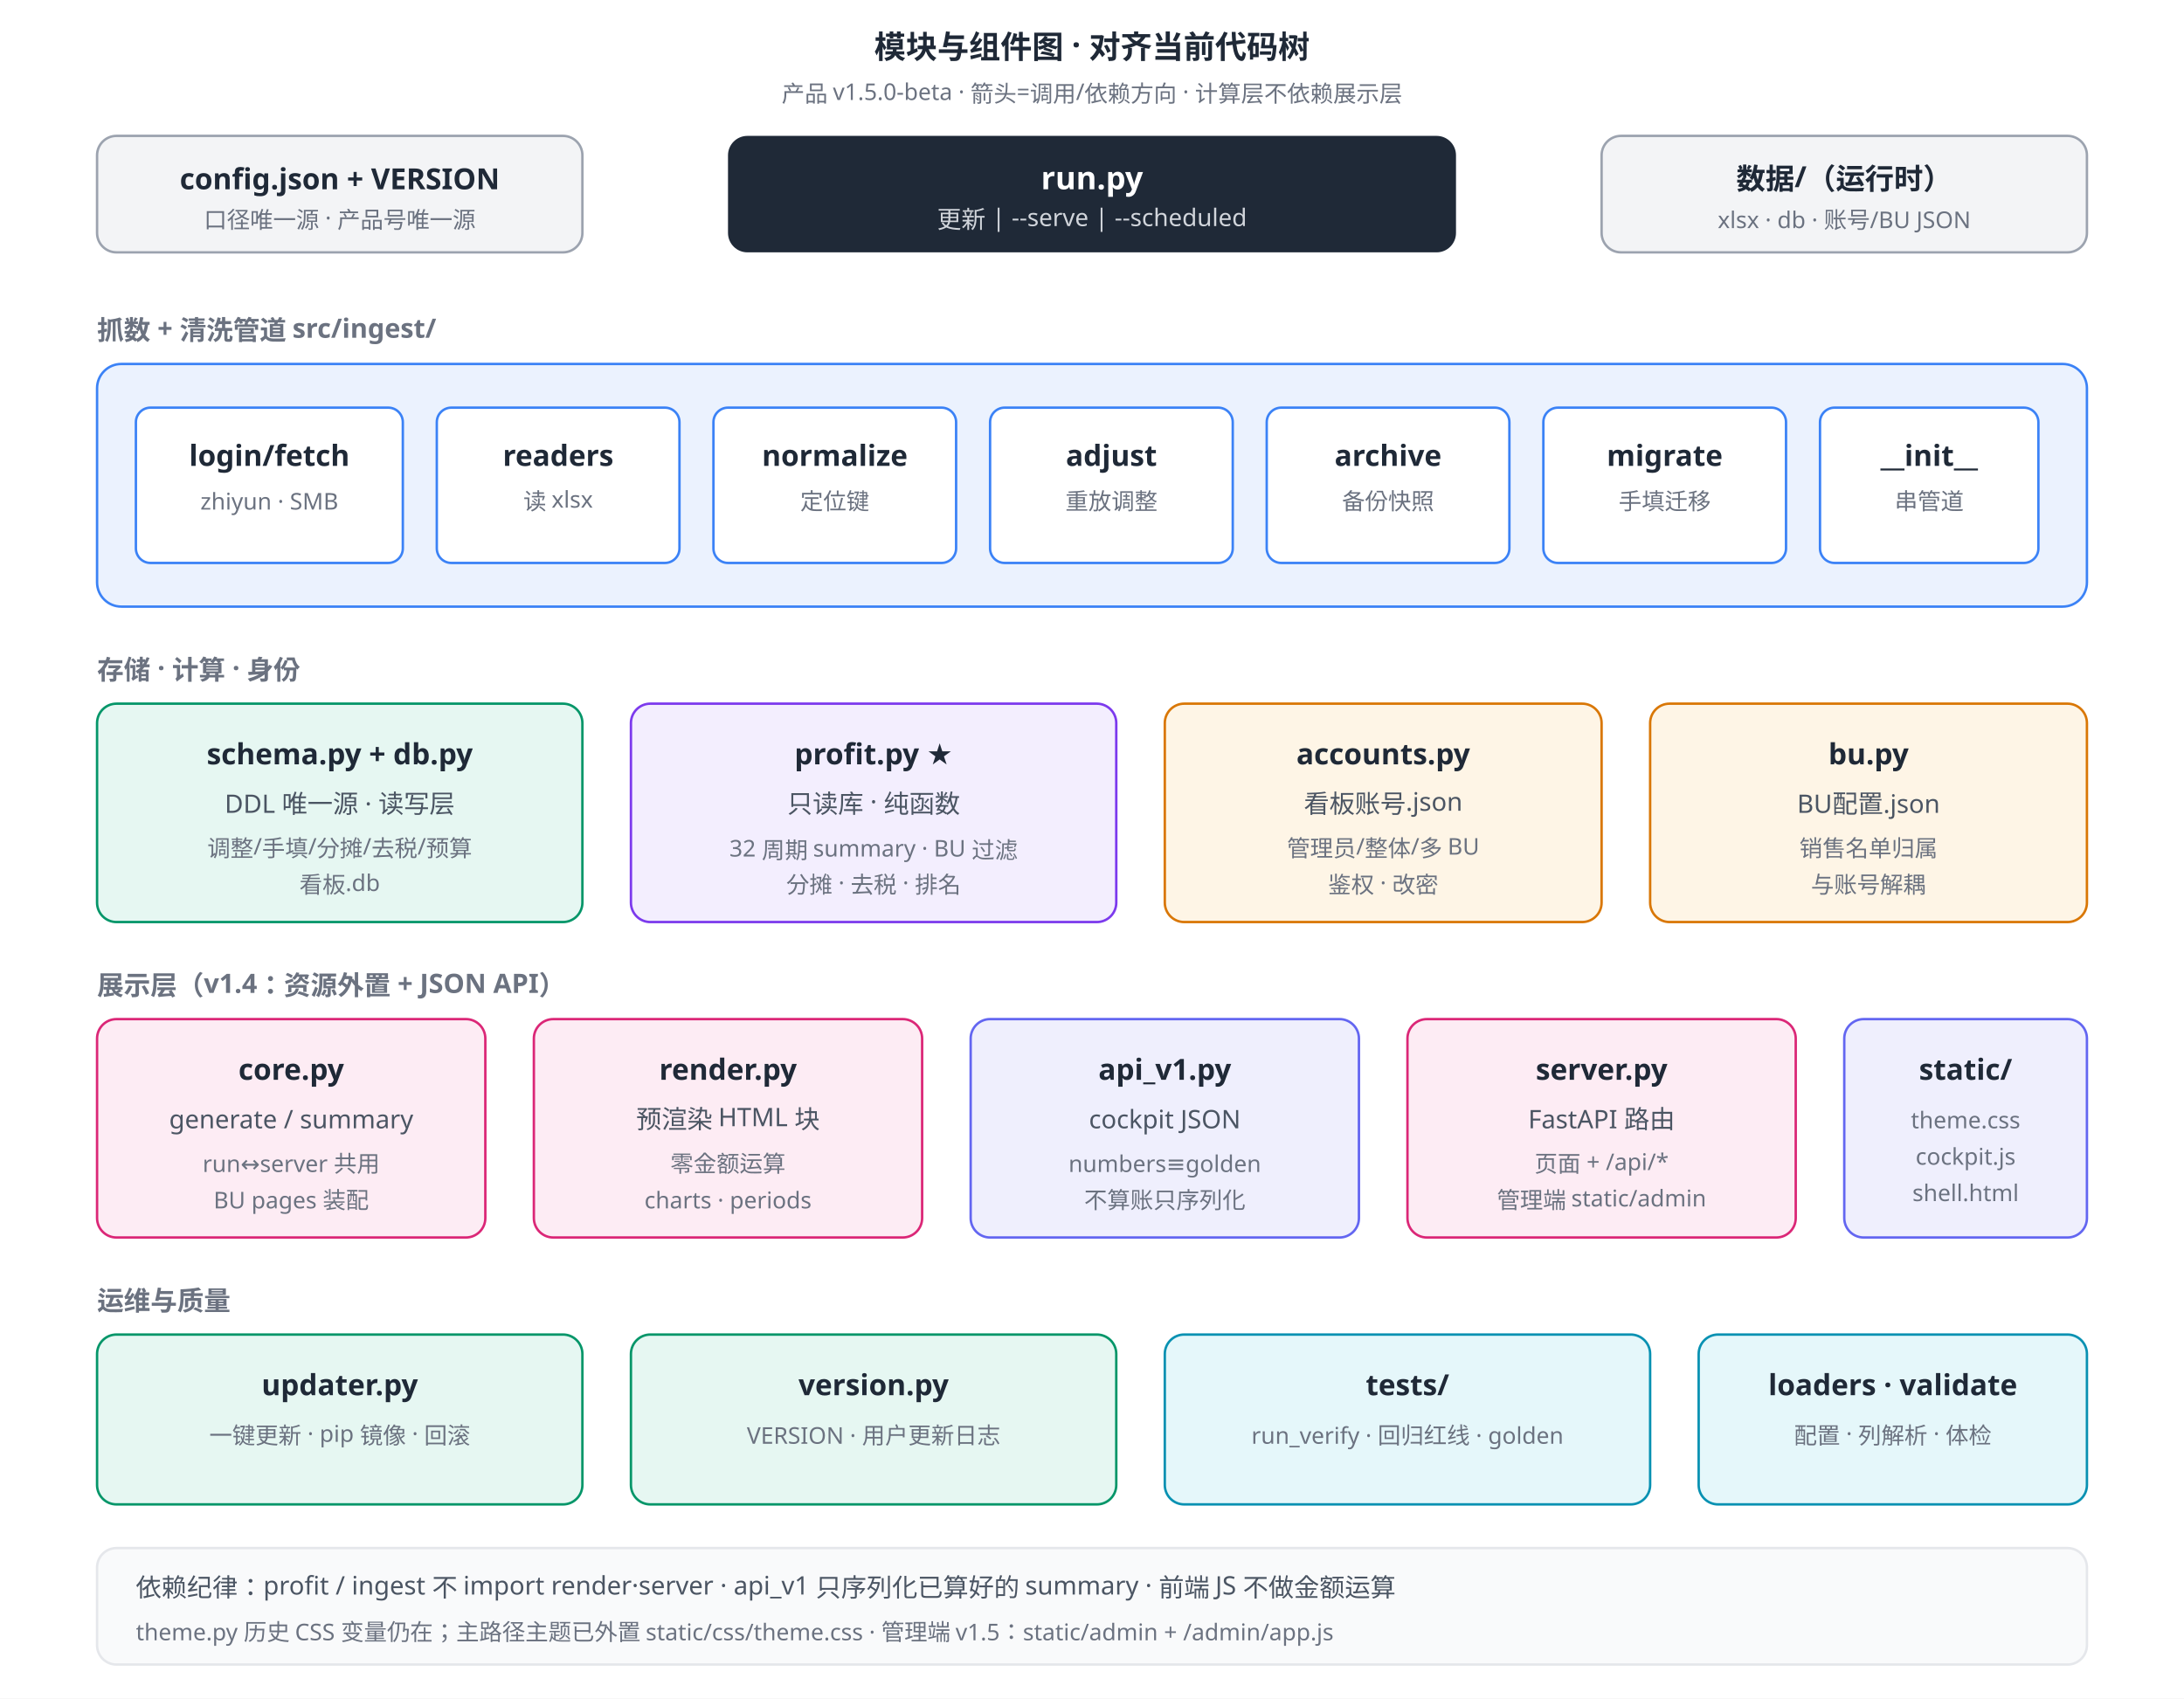
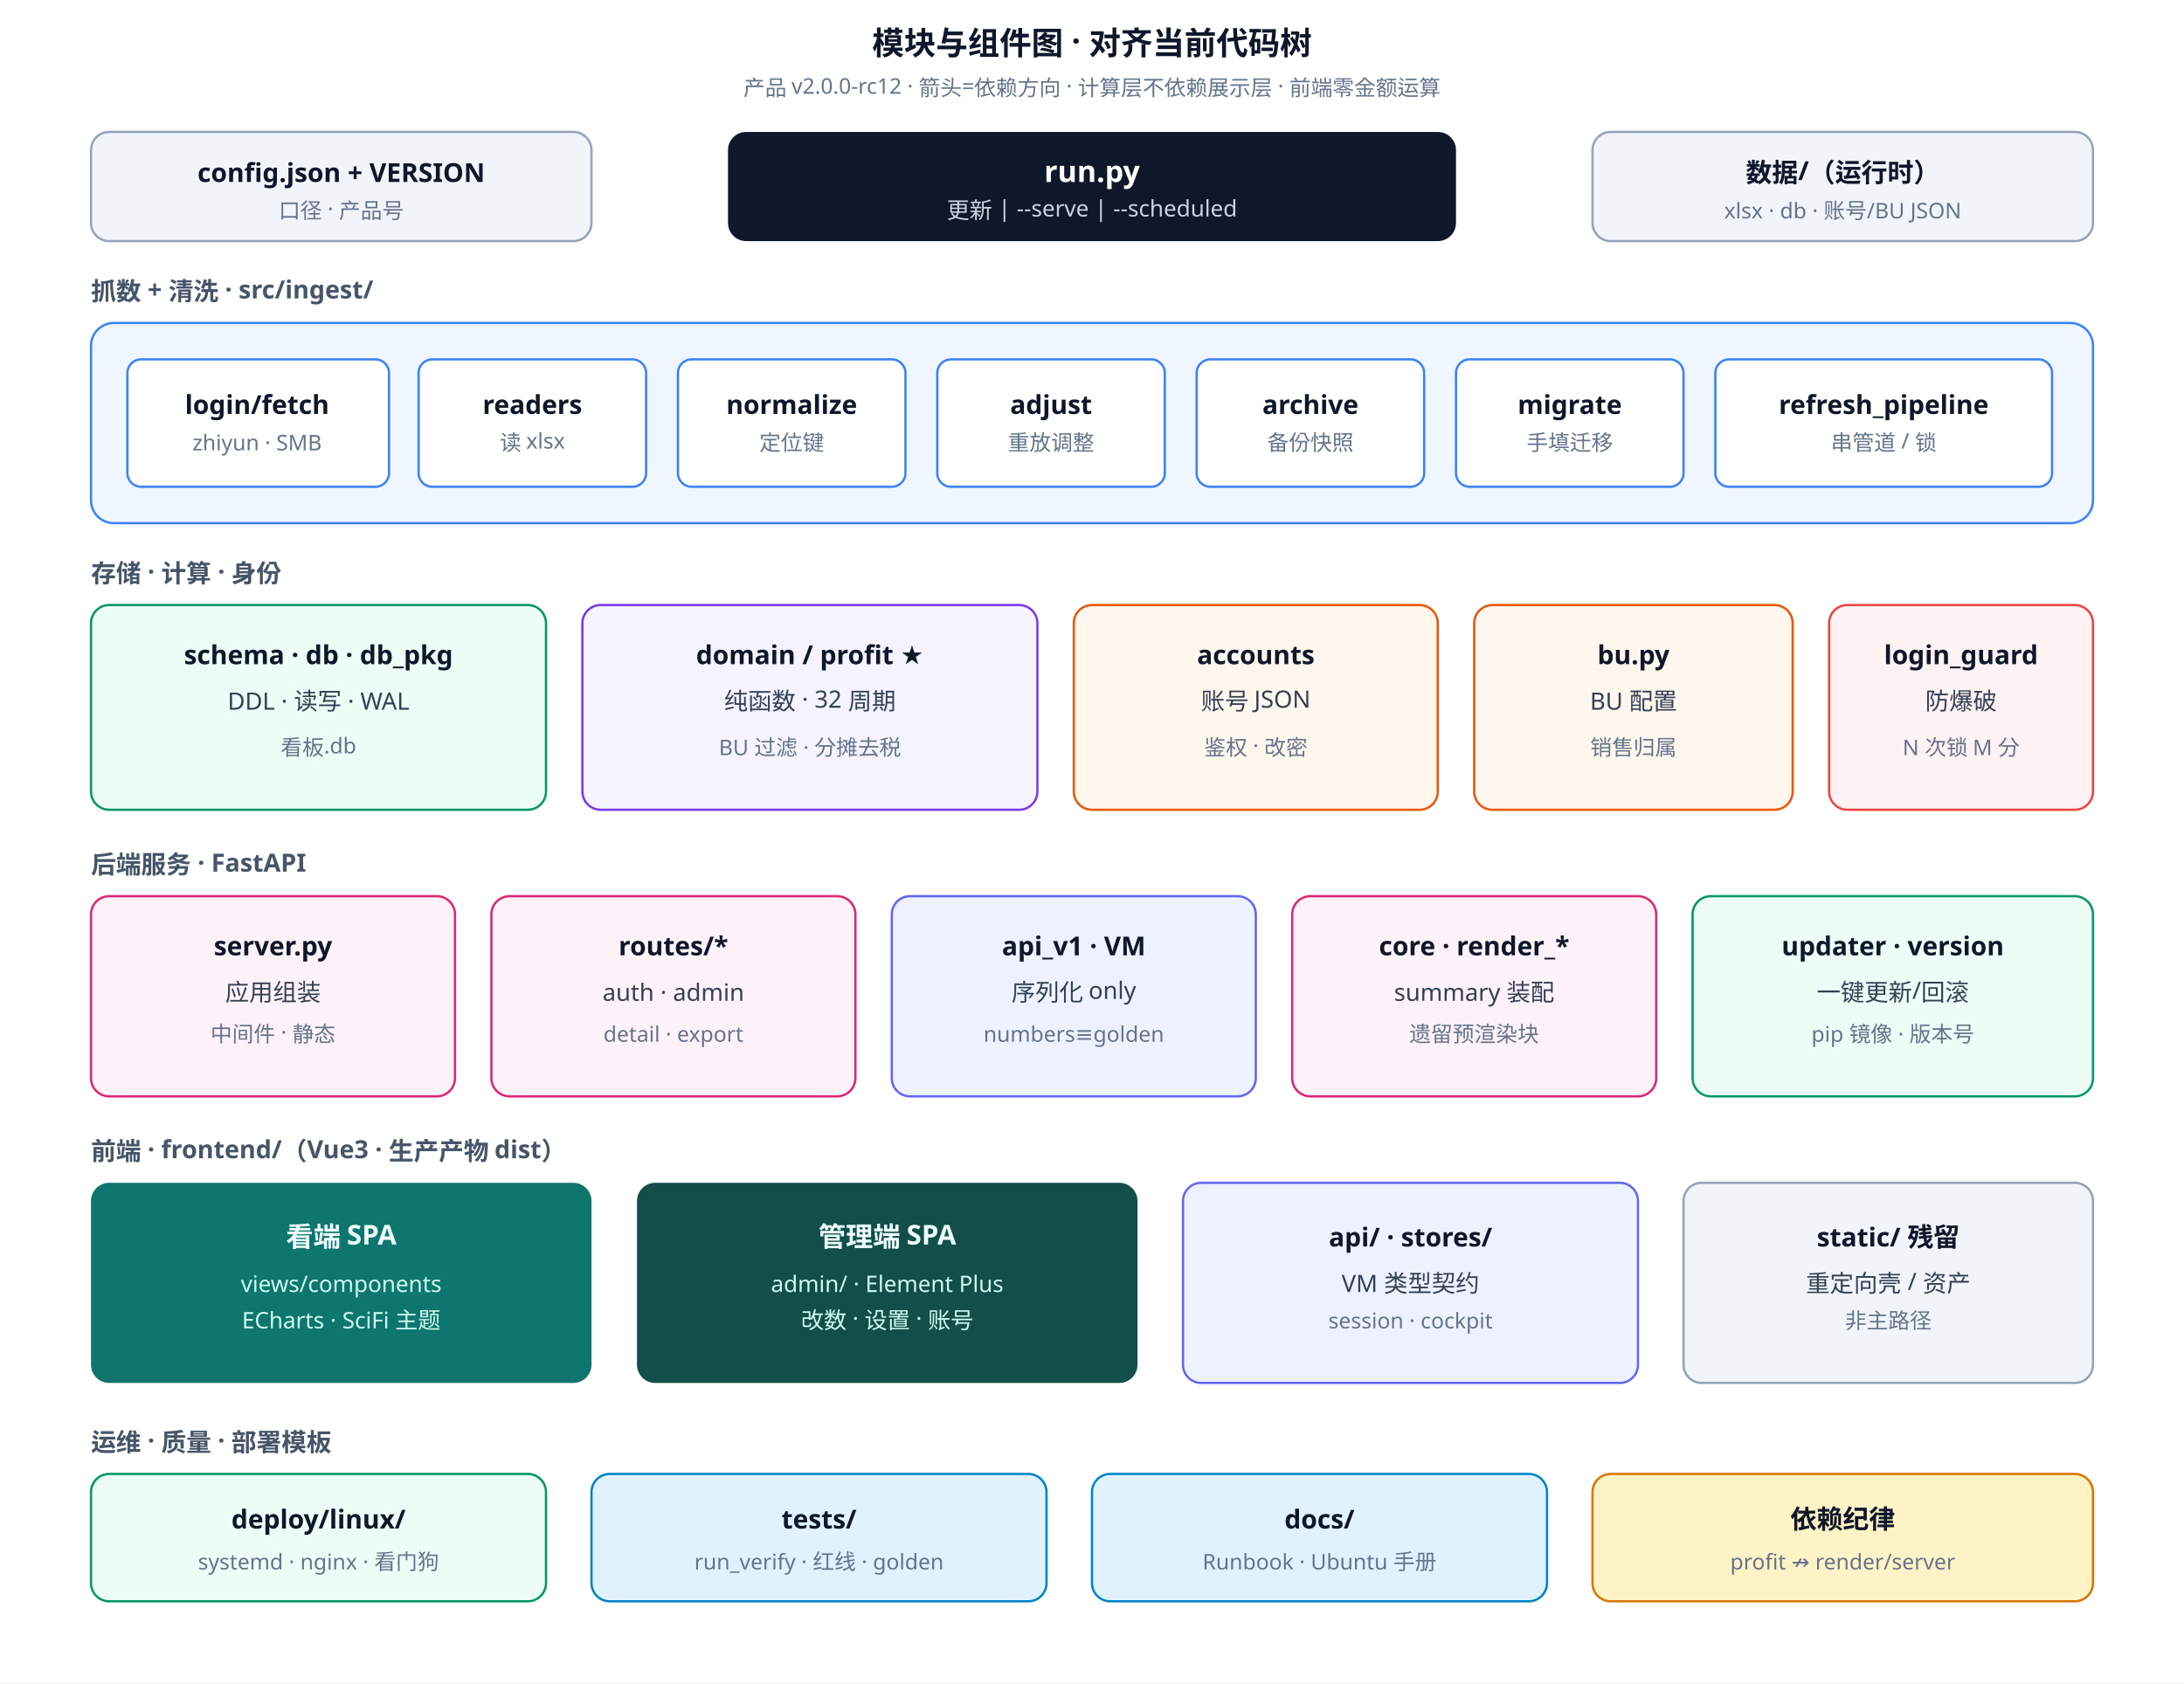
- <svg xmlns="http://www.w3.org/2000/svg" viewBox="0 0 900 700" role="img" font-family="system-ui, sans-serif">
+ <svg xmlns="http://www.w3.org/2000/svg" viewBox="0 0 960 740" role="img" font-family="system-ui, sans-serif">
  <style>
- .h{fill:#1f2937;font-size:13px;font-weight:700}
- .t{fill:#1f2937;font-size:12px;font-weight:600}
- .s{fill:#4b5563;font-size:10.5px}
- .xs{fill:#6b7280;font-size:9.5px}
- .lbl{fill:#6b7280;font-size:11px;font-weight:600}
+ .h{fill:#0f172a;font-size:14px;font-weight:700}
+ .t{fill:#0f172a;font-size:11.5px;font-weight:600}
+ .s{fill:#334155;font-size:10.5px}
+ .xs{fill:#64748b;font-size:9.5px}
+ .lbl{fill:#475569;font-size:11px;font-weight:700}
</style>
-   <rect x="0" y="0" width="900" height="700" fill="#ffffff" />
-   <text x="450" y="24" class="h" text-anchor="middle" font-size="14">模块与组件图 · 对齐当前代码树</text>
-   <text x="450" y="42" class="xs" text-anchor="middle">产品 v1.5.0-beta · 箭头=调用/依赖方向 · 计算层不依赖展示层</text>
-   <rect x="300" y="56" width="300" height="48" rx="8" fill="#1f2937" />
-   <text x="450" y="78" fill="#fff" font-size="13" font-weight="700" text-anchor="middle">run.py</text>
-   <text x="450" y="94" fill="#d1d5db" font-size="10" text-anchor="middle">更新 | --serve | --scheduled</text>
-   <rect x="40" y="56" width="200" height="48" rx="8" fill="#f3f4f6" stroke="#9ca3af" />
-   <text x="140" y="78" class="t" text-anchor="middle">config.json + VERSION</text>
-   <text x="140" y="94" class="xs" text-anchor="middle">口径唯一源 · 产品号唯一源</text>
-   <rect x="660" y="56" width="200" height="48" rx="8" fill="#f3f4f6" stroke="#9ca3af" />
-   <text x="760" y="78" class="t" text-anchor="middle">数据/（运行时）</text>
-   <text x="760" y="94" class="xs" text-anchor="middle">xlsx · db · 账号/BU JSON</text>
-   <text x="40" y="140" class="lbl">抓数 + 清洗管道 src/ingest/</text>
-   <rect x="40" y="150" width="820" height="100" rx="10" fill="#3b82f61a" stroke="#3b82f6" />
-   <rect x="56" y="168" width="110" height="64" rx="6" fill="#fff" stroke="#3b82f6" />
-   <text x="111" y="192" class="t" text-anchor="middle">login/fetch</text>
-   <text x="111" y="210" class="xs" text-anchor="middle">zhiyun · SMB</text>
-   <rect x="180" y="168" width="100" height="64" rx="6" fill="#fff" stroke="#3b82f6" />
-   <text x="230" y="192" class="t" text-anchor="middle">readers</text>
-   <text x="230" y="210" class="xs" text-anchor="middle">读 xlsx</text>
-   <rect x="294" y="168" width="100" height="64" rx="6" fill="#fff" stroke="#3b82f6" />
-   <text x="344" y="192" class="t" text-anchor="middle">normalize</text>
-   <text x="344" y="210" class="xs" text-anchor="middle">定位键</text>
-   <rect x="408" y="168" width="100" height="64" rx="6" fill="#fff" stroke="#3b82f6" />
-   <text x="458" y="192" class="t" text-anchor="middle">adjust</text>
-   <text x="458" y="210" class="xs" text-anchor="middle">重放调整</text>
-   <rect x="522" y="168" width="100" height="64" rx="6" fill="#fff" stroke="#3b82f6" />
-   <text x="572" y="192" class="t" text-anchor="middle">archive</text>
-   <text x="572" y="210" class="xs" text-anchor="middle">备份快照</text>
-   <rect x="636" y="168" width="100" height="64" rx="6" fill="#fff" stroke="#3b82f6" />
-   <text x="686" y="192" class="t" text-anchor="middle">migrate</text>
-   <text x="686" y="210" class="xs" text-anchor="middle">手填迁移</text>
-   <rect x="750" y="168" width="90" height="64" rx="6" fill="#fff" stroke="#3b82f6" />
-   <text x="795" y="192" class="t" text-anchor="middle">__init__</text>
-   <text x="795" y="210" class="xs" text-anchor="middle">串管道</text>
-   <text x="40" y="280" class="lbl">存储 · 计算 · 身份</text>
-   <rect x="40" y="290" width="200" height="90" rx="8" fill="#10b9811a" stroke="#059669" />
-   <text x="140" y="315" class="t" text-anchor="middle">schema.py + db.py</text>
-   <text x="140" y="335" class="s" text-anchor="middle">DDL 唯一源 · 读写层</text>
-   <text x="140" y="353" class="xs" text-anchor="middle">调整/手填/分摊/去税/预算</text>
-   <text x="140" y="368" class="xs" text-anchor="middle">看板.db</text>
-   <rect x="260" y="290" width="200" height="90" rx="8" fill="#8b5cf61a" stroke="#7c3aed" />
-   <text x="360" y="315" class="t" text-anchor="middle">profit.py ★</text>
-   <text x="360" y="335" class="s" text-anchor="middle">只读库 · 纯函数</text>
-   <text x="360" y="353" class="xs" text-anchor="middle">32 周期 summary · BU 过滤</text>
-   <text x="360" y="368" class="xs" text-anchor="middle">分摊 · 去税 · 排名</text>
-   <rect x="480" y="290" width="180" height="90" rx="8" fill="#f59e0b1a" stroke="#d97706" />
-   <text x="570" y="315" class="t" text-anchor="middle">accounts.py</text>
-   <text x="570" y="335" class="s" text-anchor="middle">看板账号.json</text>
-   <text x="570" y="353" class="xs" text-anchor="middle">管理员/整体/多 BU</text>
-   <text x="570" y="368" class="xs" text-anchor="middle">鉴权 · 改密</text>
-   <rect x="680" y="290" width="180" height="90" rx="8" fill="#f59e0b1a" stroke="#d97706" />
-   <text x="770" y="315" class="t" text-anchor="middle">bu.py</text>
-   <text x="770" y="335" class="s" text-anchor="middle">BU配置.json</text>
-   <text x="770" y="353" class="xs" text-anchor="middle">销售名单归属</text>
-   <text x="770" y="368" class="xs" text-anchor="middle">与账号解耦</text>
-   <text x="40" y="410" class="lbl">展示层（v1.4：资源外置 + JSON API）</text>
-   <rect x="40" y="420" width="160" height="90" rx="8" fill="#ec48991a" stroke="#db2777" />
-   <text x="120" y="445" class="t" text-anchor="middle">core.py</text>
-   <text x="120" y="465" class="s" text-anchor="middle">generate / summary</text>
-   <text x="120" y="483" class="xs" text-anchor="middle">run↔server 共用</text>
-   <text x="120" y="498" class="xs" text-anchor="middle">BU pages 装配</text>
-   <rect x="220" y="420" width="160" height="90" rx="8" fill="#ec48991a" stroke="#db2777" />
-   <text x="300" y="445" class="t" text-anchor="middle">render.py</text>
-   <text x="300" y="465" class="s" text-anchor="middle">预渲染 HTML 块</text>
-   <text x="300" y="483" class="xs" text-anchor="middle">零金额运算</text>
-   <text x="300" y="498" class="xs" text-anchor="middle">charts · periods</text>
-   <rect x="400" y="420" width="160" height="90" rx="8" fill="#6366f11a" stroke="#6366f1" />
-   <text x="480" y="445" class="t" text-anchor="middle">api_v1.py</text>
-   <text x="480" y="465" class="s" text-anchor="middle">cockpit JSON</text>
-   <text x="480" y="483" class="xs" text-anchor="middle">numbers≡golden</text>
-   <text x="480" y="498" class="xs" text-anchor="middle">不算账只序列化</text>
-   <rect x="580" y="420" width="160" height="90" rx="8" fill="#ec48991a" stroke="#db2777" />
-   <text x="660" y="445" class="t" text-anchor="middle">server.py</text>
-   <text x="660" y="465" class="s" text-anchor="middle">FastAPI 路由</text>
-   <text x="660" y="483" class="xs" text-anchor="middle">页面 + /api/*</text>
-   <text x="660" y="498" class="xs" text-anchor="middle">管理端 static/admin</text>
-   <rect x="760" y="420" width="100" height="90" rx="8" fill="#6366f11a" stroke="#6366f1" />
-   <text x="810" y="445" class="t" text-anchor="middle">static/</text>
-   <text x="810" y="465" class="xs" text-anchor="middle">theme.css</text>
-   <text x="810" y="480" class="xs" text-anchor="middle">cockpit.js</text>
-   <text x="810" y="495" class="xs" text-anchor="middle">shell.html</text>
-   <text x="40" y="540" class="lbl">运维与质量</text>
-   <rect x="40" y="550" width="200" height="70" rx="8" fill="#10b9811a" stroke="#059669" />
-   <text x="140" y="575" class="t" text-anchor="middle">updater.py</text>
-   <text x="140" y="595" class="xs" text-anchor="middle">一键更新 · pip 镜像 · 回滚</text>
-   <rect x="260" y="550" width="200" height="70" rx="8" fill="#10b9811a" stroke="#059669" />
-   <text x="360" y="575" class="t" text-anchor="middle">version.py</text>
-   <text x="360" y="595" class="xs" text-anchor="middle">VERSION · 用户更新日志</text>
-   <rect x="480" y="550" width="200" height="70" rx="8" fill="#06b6d41a" stroke="#0891b2" />
-   <text x="580" y="575" class="t" text-anchor="middle">tests/</text>
-   <text x="580" y="595" class="xs" text-anchor="middle">run_verify · 回归红线 · golden</text>
-   <rect x="700" y="550" width="160" height="70" rx="8" fill="#06b6d41a" stroke="#0891b2" />
-   <text x="780" y="575" class="t" text-anchor="middle">loaders · validate</text>
-   <text x="780" y="595" class="xs" text-anchor="middle">配置 · 列解析 · 体检</text>
-   <rect x="40" y="638" width="820" height="48" rx="8" fill="#f9fafb" stroke="#e5e7eb" />
-   <text x="56" y="658" class="s">依赖纪律：profit / ingest 不 import render·server · api_v1 只序列化已算好的 summary · 前端 JS 不做金额运算</text>
-   <text x="56" y="676" class="xs">theme.py 历史 CSS 变量仍在；主路径主题已外置 static/css/theme.css · 管理端 v1.5：static/admin + /admin/app.js</text>
+   <rect width="960" height="740" fill="#ffffff" />
+   <text x="480" y="24" class="h" text-anchor="middle">模块与组件图 · 对齐当前代码树</text>
+   <text x="480" y="42" class="xs" text-anchor="middle">产品 v2.0.0-rc12 · 箭头=依赖方向 · 计算层不依赖展示层 · 前端零金额运算</text>
+   <rect x="320" y="58" width="320" height="48" rx="8" fill="#0f172a" />
+   <text x="480" y="80" fill="#fff" font-size="13" font-weight="700" text-anchor="middle">run.py</text>
+   <text x="480" y="96" fill="#cbd5e1" font-size="10" text-anchor="middle">更新 | --serve | --scheduled</text>
+   <rect x="40" y="58" width="220" height="48" rx="8" fill="#f1f5f9" stroke="#94a3b8" />
+   <text x="150" y="80" class="t" text-anchor="middle">config.json + VERSION</text>
+   <text x="150" y="96" class="xs" text-anchor="middle">口径 · 产品号</text>
+   <rect x="700" y="58" width="220" height="48" rx="8" fill="#f1f5f9" stroke="#94a3b8" />
+   <text x="810" y="80" class="t" text-anchor="middle">数据/（运行时）</text>
+   <text x="810" y="96" class="xs" text-anchor="middle">xlsx · db · 账号/BU JSON</text>
+   <text x="40" y="132" class="lbl">抓数 + 清洗 · src/ingest/</text>
+   <rect x="40" y="142" width="880" height="88" rx="10" fill="#eff6ff" stroke="#3b82f6" />
+   <rect x="56" y="158" width="115" height="56" rx="6" fill="#fff" stroke="#3b82f6" />
+   <text x="113" y="182" class="t" text-anchor="middle">login/fetch</text>
+   <text x="113" y="198" class="xs" text-anchor="middle">zhiyun · SMB</text>
+   <rect x="184" y="158" width="100" height="56" rx="6" fill="#fff" stroke="#3b82f6" />
+   <text x="234" y="182" class="t" text-anchor="middle">readers</text>
+   <text x="234" y="198" class="xs" text-anchor="middle">读 xlsx</text>
+   <rect x="298" y="158" width="100" height="56" rx="6" fill="#fff" stroke="#3b82f6" />
+   <text x="348" y="182" class="t" text-anchor="middle">normalize</text>
+   <text x="348" y="198" class="xs" text-anchor="middle">定位键</text>
+   <rect x="412" y="158" width="100" height="56" rx="6" fill="#fff" stroke="#3b82f6" />
+   <text x="462" y="182" class="t" text-anchor="middle">adjust</text>
+   <text x="462" y="198" class="xs" text-anchor="middle">重放调整</text>
+   <rect x="526" y="158" width="100" height="56" rx="6" fill="#fff" stroke="#3b82f6" />
+   <text x="576" y="182" class="t" text-anchor="middle">archive</text>
+   <text x="576" y="198" class="xs" text-anchor="middle">备份快照</text>
+   <rect x="640" y="158" width="100" height="56" rx="6" fill="#fff" stroke="#3b82f6" />
+   <text x="690" y="182" class="t" text-anchor="middle">migrate</text>
+   <text x="690" y="198" class="xs" text-anchor="middle">手填迁移</text>
+   <rect x="754" y="158" width="148" height="56" rx="6" fill="#fff" stroke="#3b82f6" />
+   <text x="828" y="182" class="t" text-anchor="middle">refresh_pipeline</text>
+   <text x="828" y="198" class="xs" text-anchor="middle">串管道 / 锁</text>
+   <text x="40" y="256" class="lbl">存储 · 计算 · 身份</text>
+   <rect x="40" y="266" width="200" height="90" rx="8" fill="#ecfdf5" stroke="#059669" />
+   <text x="140" y="292" class="t" text-anchor="middle">schema · db · db_pkg</text>
+   <text x="140" y="312" class="s" text-anchor="middle">DDL · 读写 · WAL</text>
+   <text x="140" y="332" class="xs" text-anchor="middle">看板.db</text>
+   <rect x="256" y="266" width="200" height="90" rx="8" fill="#f5f3ff" stroke="#7c3aed" />
+   <text x="356" y="292" class="t" text-anchor="middle">domain / profit ★</text>
+   <text x="356" y="312" class="s" text-anchor="middle">纯函数 · 32 周期</text>
+   <text x="356" y="332" class="xs" text-anchor="middle">BU 过滤 · 分摊去税</text>
+   <rect x="472" y="266" width="160" height="90" rx="8" fill="#fff7ed" stroke="#ea580c" />
+   <text x="552" y="292" class="t" text-anchor="middle">accounts</text>
+   <text x="552" y="312" class="s" text-anchor="middle">账号 JSON</text>
+   <text x="552" y="332" class="xs" text-anchor="middle">鉴权 · 改密</text>
+   <rect x="648" y="266" width="140" height="90" rx="8" fill="#fff7ed" stroke="#ea580c" />
+   <text x="718" y="292" class="t" text-anchor="middle">bu.py</text>
+   <text x="718" y="312" class="s" text-anchor="middle">BU 配置</text>
+   <text x="718" y="332" class="xs" text-anchor="middle">销售归属</text>
+   <rect x="804" y="266" width="116" height="90" rx="8" fill="#fef2f2" stroke="#ef4444" />
+   <text x="862" y="292" class="t" text-anchor="middle">login_guard</text>
+   <text x="862" y="312" class="s" text-anchor="middle">防爆破</text>
+   <text x="862" y="332" class="xs" text-anchor="middle">N 次锁 M 分</text>
+   <text x="40" y="384" class="lbl">后端服务 · FastAPI</text>
+   <rect x="40" y="394" width="160" height="88" rx="8" fill="#fdf2f8" stroke="#db2777" />
+   <text x="120" y="420" class="t" text-anchor="middle">server.py</text>
+   <text x="120" y="440" class="s" text-anchor="middle">应用组装</text>
+   <text x="120" y="458" class="xs" text-anchor="middle">中间件 · 静态</text>
+   <rect x="216" y="394" width="160" height="88" rx="8" fill="#fdf2f8" stroke="#db2777" />
+   <text x="296" y="420" class="t" text-anchor="middle">routes/*</text>
+   <text x="296" y="440" class="s" text-anchor="middle">auth · admin</text>
+   <text x="296" y="458" class="xs" text-anchor="middle">detail · export</text>
+   <rect x="392" y="394" width="160" height="88" rx="8" fill="#eef2ff" stroke="#6366f1" />
+   <text x="472" y="420" class="t" text-anchor="middle">api_v1 · VM</text>
+   <text x="472" y="440" class="s" text-anchor="middle">序列化 only</text>
+   <text x="472" y="458" class="xs" text-anchor="middle">numbers≡golden</text>
+   <rect x="568" y="394" width="160" height="88" rx="8" fill="#fdf2f8" stroke="#db2777" />
+   <text x="648" y="420" class="t" text-anchor="middle">core · render_*</text>
+   <text x="648" y="440" class="s" text-anchor="middle">summary 装配</text>
+   <text x="648" y="458" class="xs" text-anchor="middle">遗留预渲染块</text>
+   <rect x="744" y="394" width="176" height="88" rx="8" fill="#ecfdf5" stroke="#059669" />
+   <text x="832" y="420" class="t" text-anchor="middle">updater · version</text>
+   <text x="832" y="440" class="s" text-anchor="middle">一键更新/回滚</text>
+   <text x="832" y="458" class="xs" text-anchor="middle">pip 镜像 · 版本号</text>
+   <text x="40" y="510" class="lbl">前端 · frontend/（Vue3 · 生产产物 dist）</text>
+   <rect x="40" y="520" width="220" height="88" rx="8" fill="#0f766e" />
+   <text x="150" y="548" fill="#ecfeff" font-size="12" font-weight="700" text-anchor="middle">看端 SPA</text>
+   <text x="150" y="568" fill="#ccfbf1" font-size="10" text-anchor="middle">views/components</text>
+   <text x="150" y="584" fill="#ccfbf1" font-size="10" text-anchor="middle">ECharts · SciFi 主题</text>
+   <rect x="280" y="520" width="220" height="88" rx="8" fill="#134e4a" />
+   <text x="390" y="548" fill="#ecfeff" font-size="12" font-weight="700" text-anchor="middle">管理端 SPA</text>
+   <text x="390" y="568" fill="#ccfbf1" font-size="10" text-anchor="middle">admin/ · Element Plus</text>
+   <text x="390" y="584" fill="#ccfbf1" font-size="10" text-anchor="middle">改数 · 设置 · 账号</text>
+   <rect x="520" y="520" width="200" height="88" rx="8" fill="#eef2ff" stroke="#6366f1" />
+   <text x="620" y="548" class="t" text-anchor="middle">api/ · stores/</text>
+   <text x="620" y="568" class="s" text-anchor="middle">VM 类型契约</text>
+   <text x="620" y="584" class="xs" text-anchor="middle">session · cockpit</text>
+   <rect x="740" y="520" width="180" height="88" rx="8" fill="#f1f5f9" stroke="#94a3b8" />
+   <text x="830" y="548" class="t" text-anchor="middle">static/ 残留</text>
+   <text x="830" y="568" class="s" text-anchor="middle">重定向壳 / 资产</text>
+   <text x="830" y="584" class="xs" text-anchor="middle">非主路径</text>
+   <text x="40" y="638" class="lbl">运维 · 质量 · 部署模板</text>
+   <rect x="40" y="648" width="200" height="56" rx="8" fill="#ecfdf5" stroke="#059669" />
+   <text x="140" y="672" class="t" text-anchor="middle">deploy/linux/</text>
+   <text x="140" y="690" class="xs" text-anchor="middle">systemd · nginx · 看门狗</text>
+   <rect x="260" y="648" width="200" height="56" rx="8" fill="#e0f2fe" stroke="#0284c7" />
+   <text x="360" y="672" class="t" text-anchor="middle">tests/</text>
+   <text x="360" y="690" class="xs" text-anchor="middle">run_verify · 红线 · golden</text>
+   <rect x="480" y="648" width="200" height="56" rx="8" fill="#e0f2fe" stroke="#0284c7" />
+   <text x="580" y="672" class="t" text-anchor="middle">docs/</text>
+   <text x="580" y="690" class="xs" text-anchor="middle">Runbook · Ubuntu 手册</text>
+   <rect x="700" y="648" width="220" height="56" rx="8" fill="#fef3c7" stroke="#d97706" />
+   <text x="810" y="672" class="t" text-anchor="middle">依赖纪律</text>
+   <text x="810" y="690" class="xs" text-anchor="middle">profit ↛ render/server</text>
</svg>
